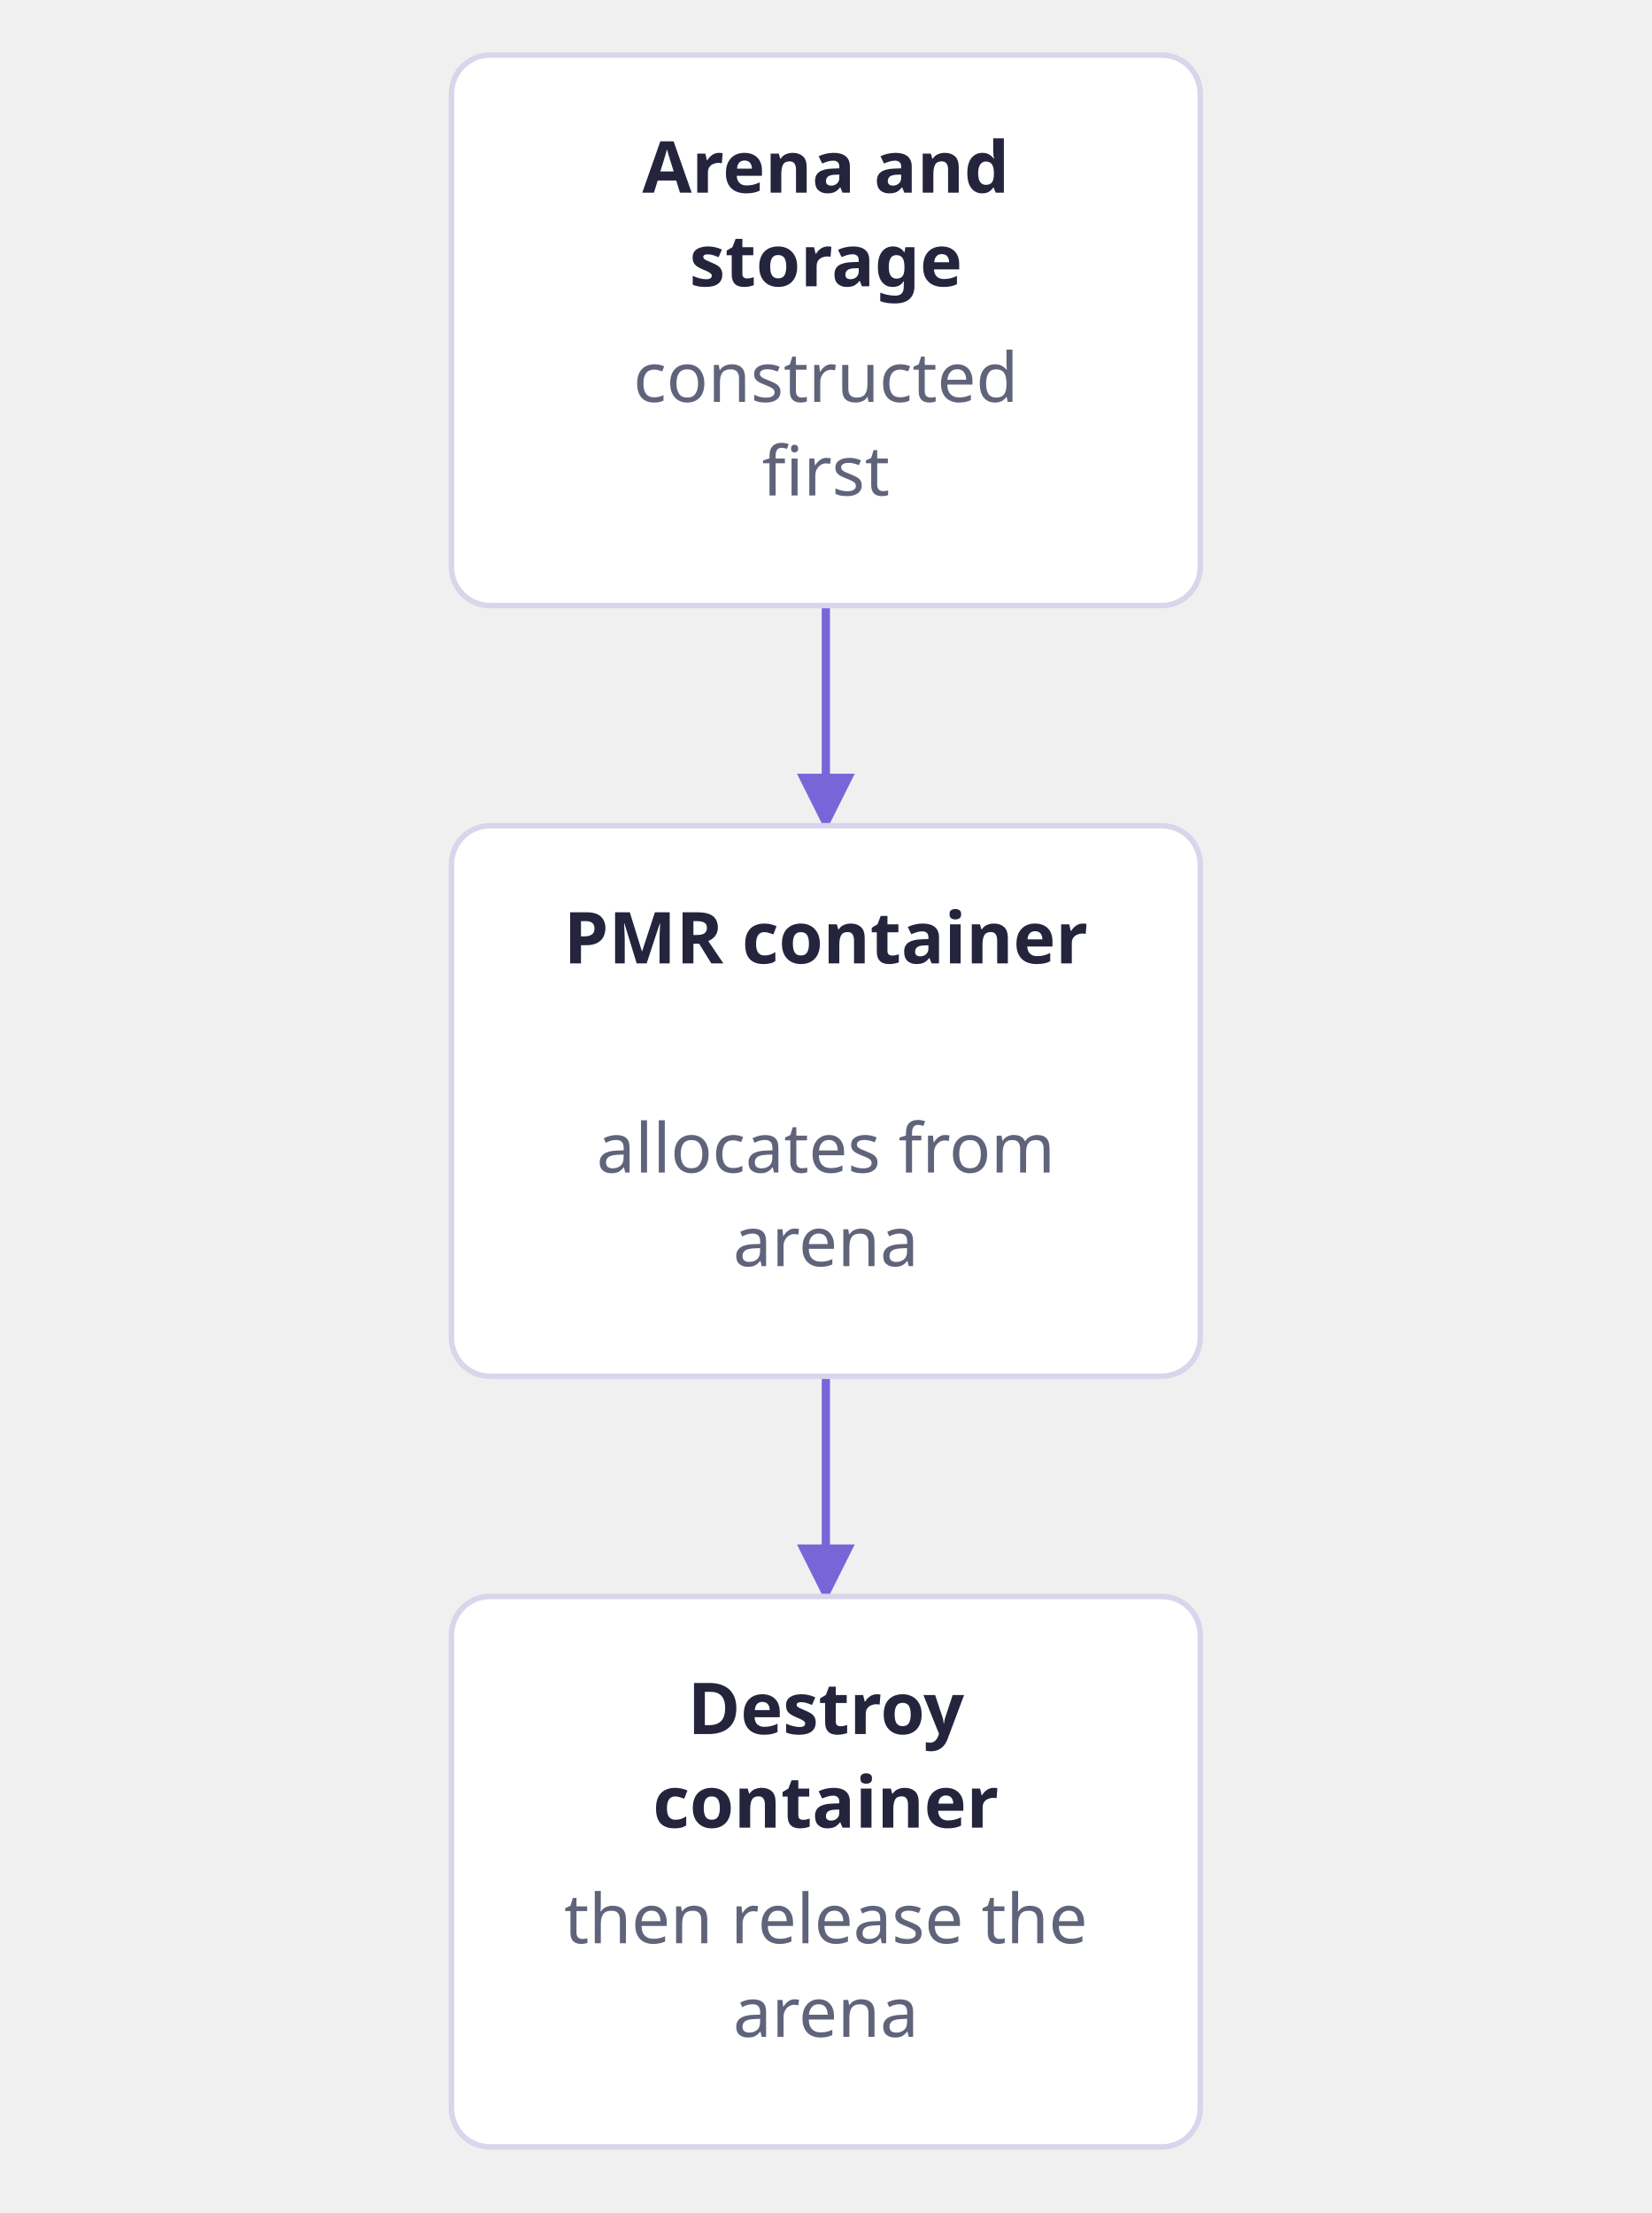
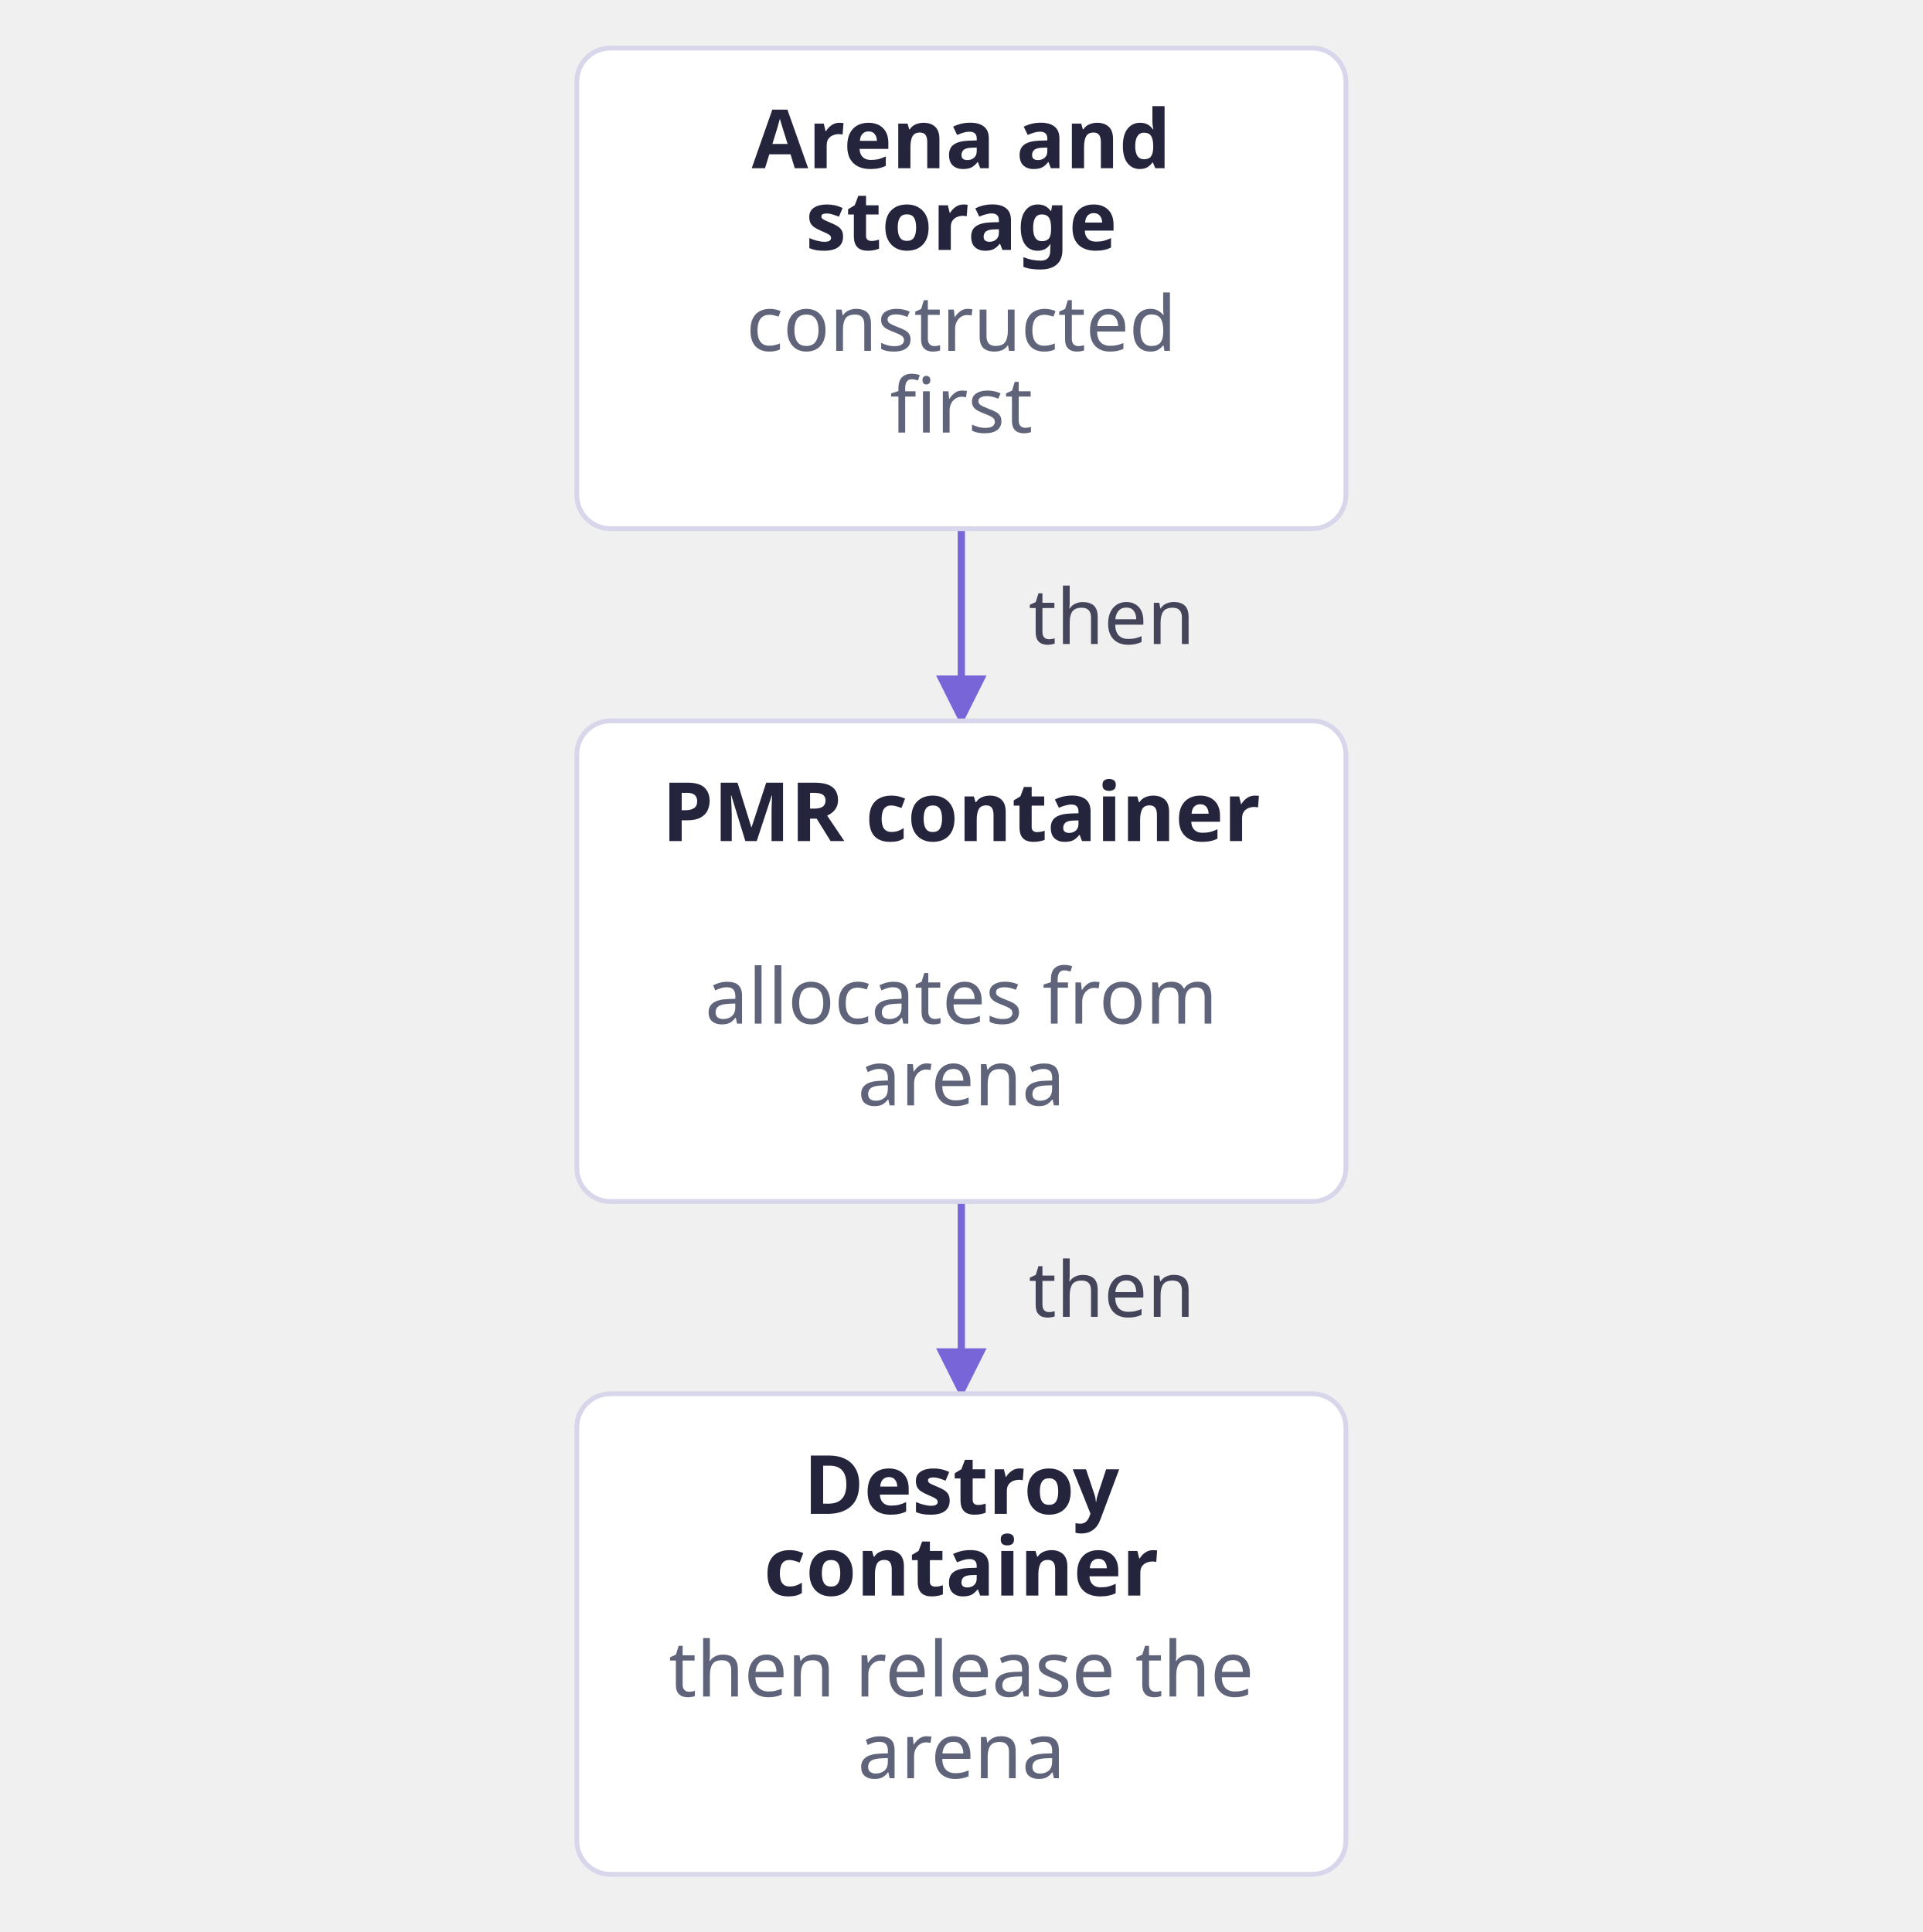
- <svg xmlns="http://www.w3.org/2000/svg" class="concept-svg" viewBox="0 0 300 402" role="img" aria-labelledby="concept-lib-pmr-lifetimes-title concept-lib-pmr-lifetimes-desc">
+ <svg xmlns="http://www.w3.org/2000/svg" class="concept-svg" width="400" height="402" viewBox="0 0 400 402" role="img" aria-labelledby="concept-lib-pmr-lifetimes-title concept-lib-pmr-lifetimes-desc">
  <defs>
    <marker id="concept-lib-pmr-lifetimes-arrow" viewBox="0 0 10 10" refX="9" refY="5" markerWidth="7" markerHeight="7" orient="auto-start-reverse">
      <path d="M 0 0 L 10 5 L 0 10 z" fill="#7866d9" />
    </marker>
  </defs>
-   <path d="M 150 110 L 150 150" stroke="#7866d9" stroke-width="1.5" marker-end="url(#concept-lib-pmr-lifetimes-arrow)" fill="none" />
-   <path d="M 150 250 L 150 290" stroke="#7866d9" stroke-width="1.5" marker-end="url(#concept-lib-pmr-lifetimes-arrow)" fill="none" />
+   <path d="M 200 110 L 200 150" stroke="#7866d9" stroke-width="1.5" marker-end="url(#concept-lib-pmr-lifetimes-arrow)" fill="none" />
+   <text x="214" y="134" text-anchor="start" fill="#44445b" font-family="system-ui,sans-serif" font-size="16">then</text>
+   <path d="M 200 250 L 200 290" stroke="#7866d9" stroke-width="1.5" marker-end="url(#concept-lib-pmr-lifetimes-arrow)" fill="none" />
+   <text x="214" y="274" text-anchor="start" fill="#44445b" font-family="system-ui,sans-serif" font-size="16">then</text>
  <g>
-     <rect x="82" y="10" width="136" height="100" rx="7" fill="#ffffff" stroke="#d7d6eb" />
-     <text x="150" y="35" text-anchor="middle" fill="#24243d" font-family="system-ui,sans-serif" font-size="13" font-weight="650">Arena and</text>
-     <text x="150" y="52" text-anchor="middle" fill="#24243d" font-family="system-ui,sans-serif" font-size="13" font-weight="650">storage</text>
-     <text x="150" y="73" text-anchor="middle" fill="#60647a" font-family="system-ui,sans-serif" font-size="12.5">constructed</text>
-     <text x="150" y="90" text-anchor="middle" fill="#60647a" font-family="system-ui,sans-serif" font-size="12.5">first</text>
+     <rect x="120" y="10" width="160" height="100" rx="7" fill="#ffffff" stroke="#d7d6eb" />
+     <text x="200" y="35" text-anchor="middle" fill="#24243d" font-family="system-ui,sans-serif" font-size="17" font-weight="650">Arena and</text>
+     <text x="200" y="52" text-anchor="middle" fill="#24243d" font-family="system-ui,sans-serif" font-size="17" font-weight="650">storage</text>
+     <text x="200" y="73" text-anchor="middle" fill="#60647a" font-family="system-ui,sans-serif" font-size="16">constructed</text>
+     <text x="200" y="90" text-anchor="middle" fill="#60647a" font-family="system-ui,sans-serif" font-size="16">first</text>
  </g>
  <g>
-     <rect x="82" y="150" width="136" height="100" rx="7" fill="#ffffff" stroke="#d7d6eb" />
-     <text x="150" y="175" text-anchor="middle" fill="#24243d" font-family="system-ui,sans-serif" font-size="13" font-weight="650">PMR container</text>
-     <text x="150" y="213" text-anchor="middle" fill="#60647a" font-family="system-ui,sans-serif" font-size="12.5">allocates from</text>
-     <text x="150" y="230" text-anchor="middle" fill="#60647a" font-family="system-ui,sans-serif" font-size="12.5">arena</text>
+     <rect x="120" y="150" width="160" height="100" rx="7" fill="#ffffff" stroke="#d7d6eb" />
+     <text x="200" y="175" text-anchor="middle" fill="#24243d" font-family="system-ui,sans-serif" font-size="17" font-weight="650">PMR container</text>
+     <text x="200" y="213" text-anchor="middle" fill="#60647a" font-family="system-ui,sans-serif" font-size="16">allocates from</text>
+     <text x="200" y="230" text-anchor="middle" fill="#60647a" font-family="system-ui,sans-serif" font-size="16">arena</text>
  </g>
  <g>
-     <rect x="82" y="290" width="136" height="100" rx="7" fill="#ffffff" stroke="#d7d6eb" />
-     <text x="150" y="315" text-anchor="middle" fill="#24243d" font-family="system-ui,sans-serif" font-size="13" font-weight="650">Destroy</text>
-     <text x="150" y="332" text-anchor="middle" fill="#24243d" font-family="system-ui,sans-serif" font-size="13" font-weight="650">container</text>
-     <text x="150" y="353" text-anchor="middle" fill="#60647a" font-family="system-ui,sans-serif" font-size="12.5">then release the</text>
-     <text x="150" y="370" text-anchor="middle" fill="#60647a" font-family="system-ui,sans-serif" font-size="12.5">arena</text>
+     <rect x="120" y="290" width="160" height="100" rx="7" fill="#ffffff" stroke="#d7d6eb" />
+     <text x="200" y="315" text-anchor="middle" fill="#24243d" font-family="system-ui,sans-serif" font-size="17" font-weight="650">Destroy</text>
+     <text x="200" y="332" text-anchor="middle" fill="#24243d" font-family="system-ui,sans-serif" font-size="17" font-weight="650">container</text>
+     <text x="200" y="353" text-anchor="middle" fill="#60647a" font-family="system-ui,sans-serif" font-size="16">then release the</text>
+     <text x="200" y="370" text-anchor="middle" fill="#60647a" font-family="system-ui,sans-serif" font-size="16">arena</text>
  </g>
</svg>
